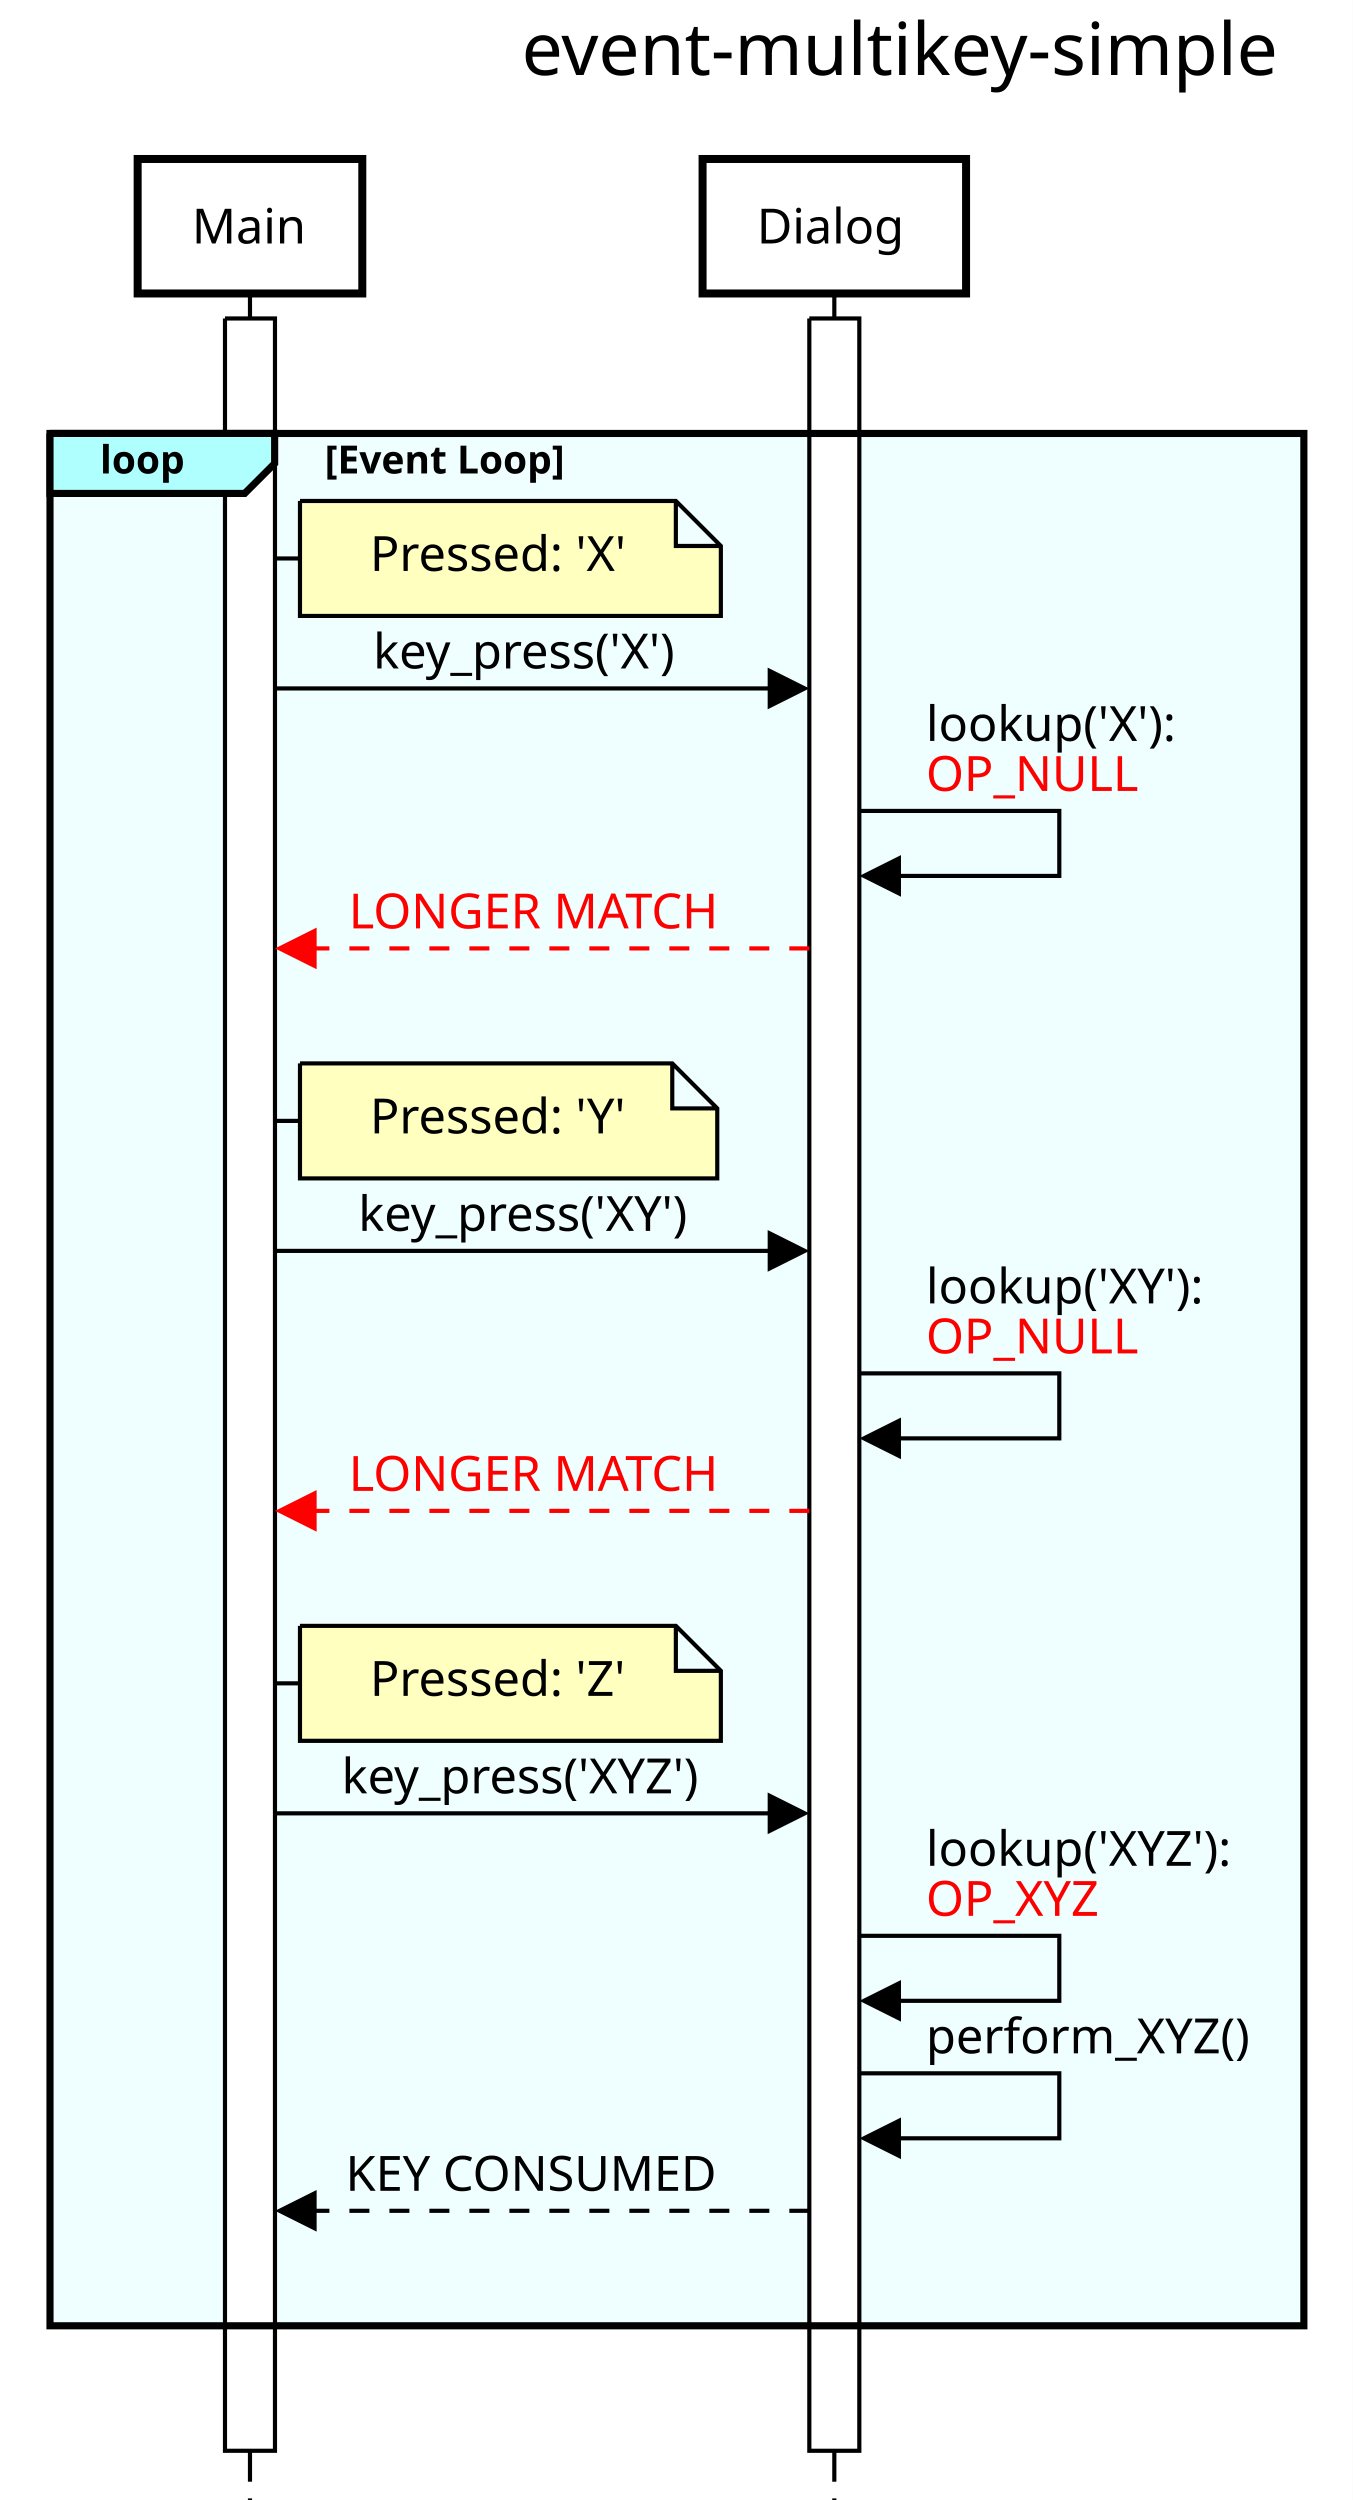
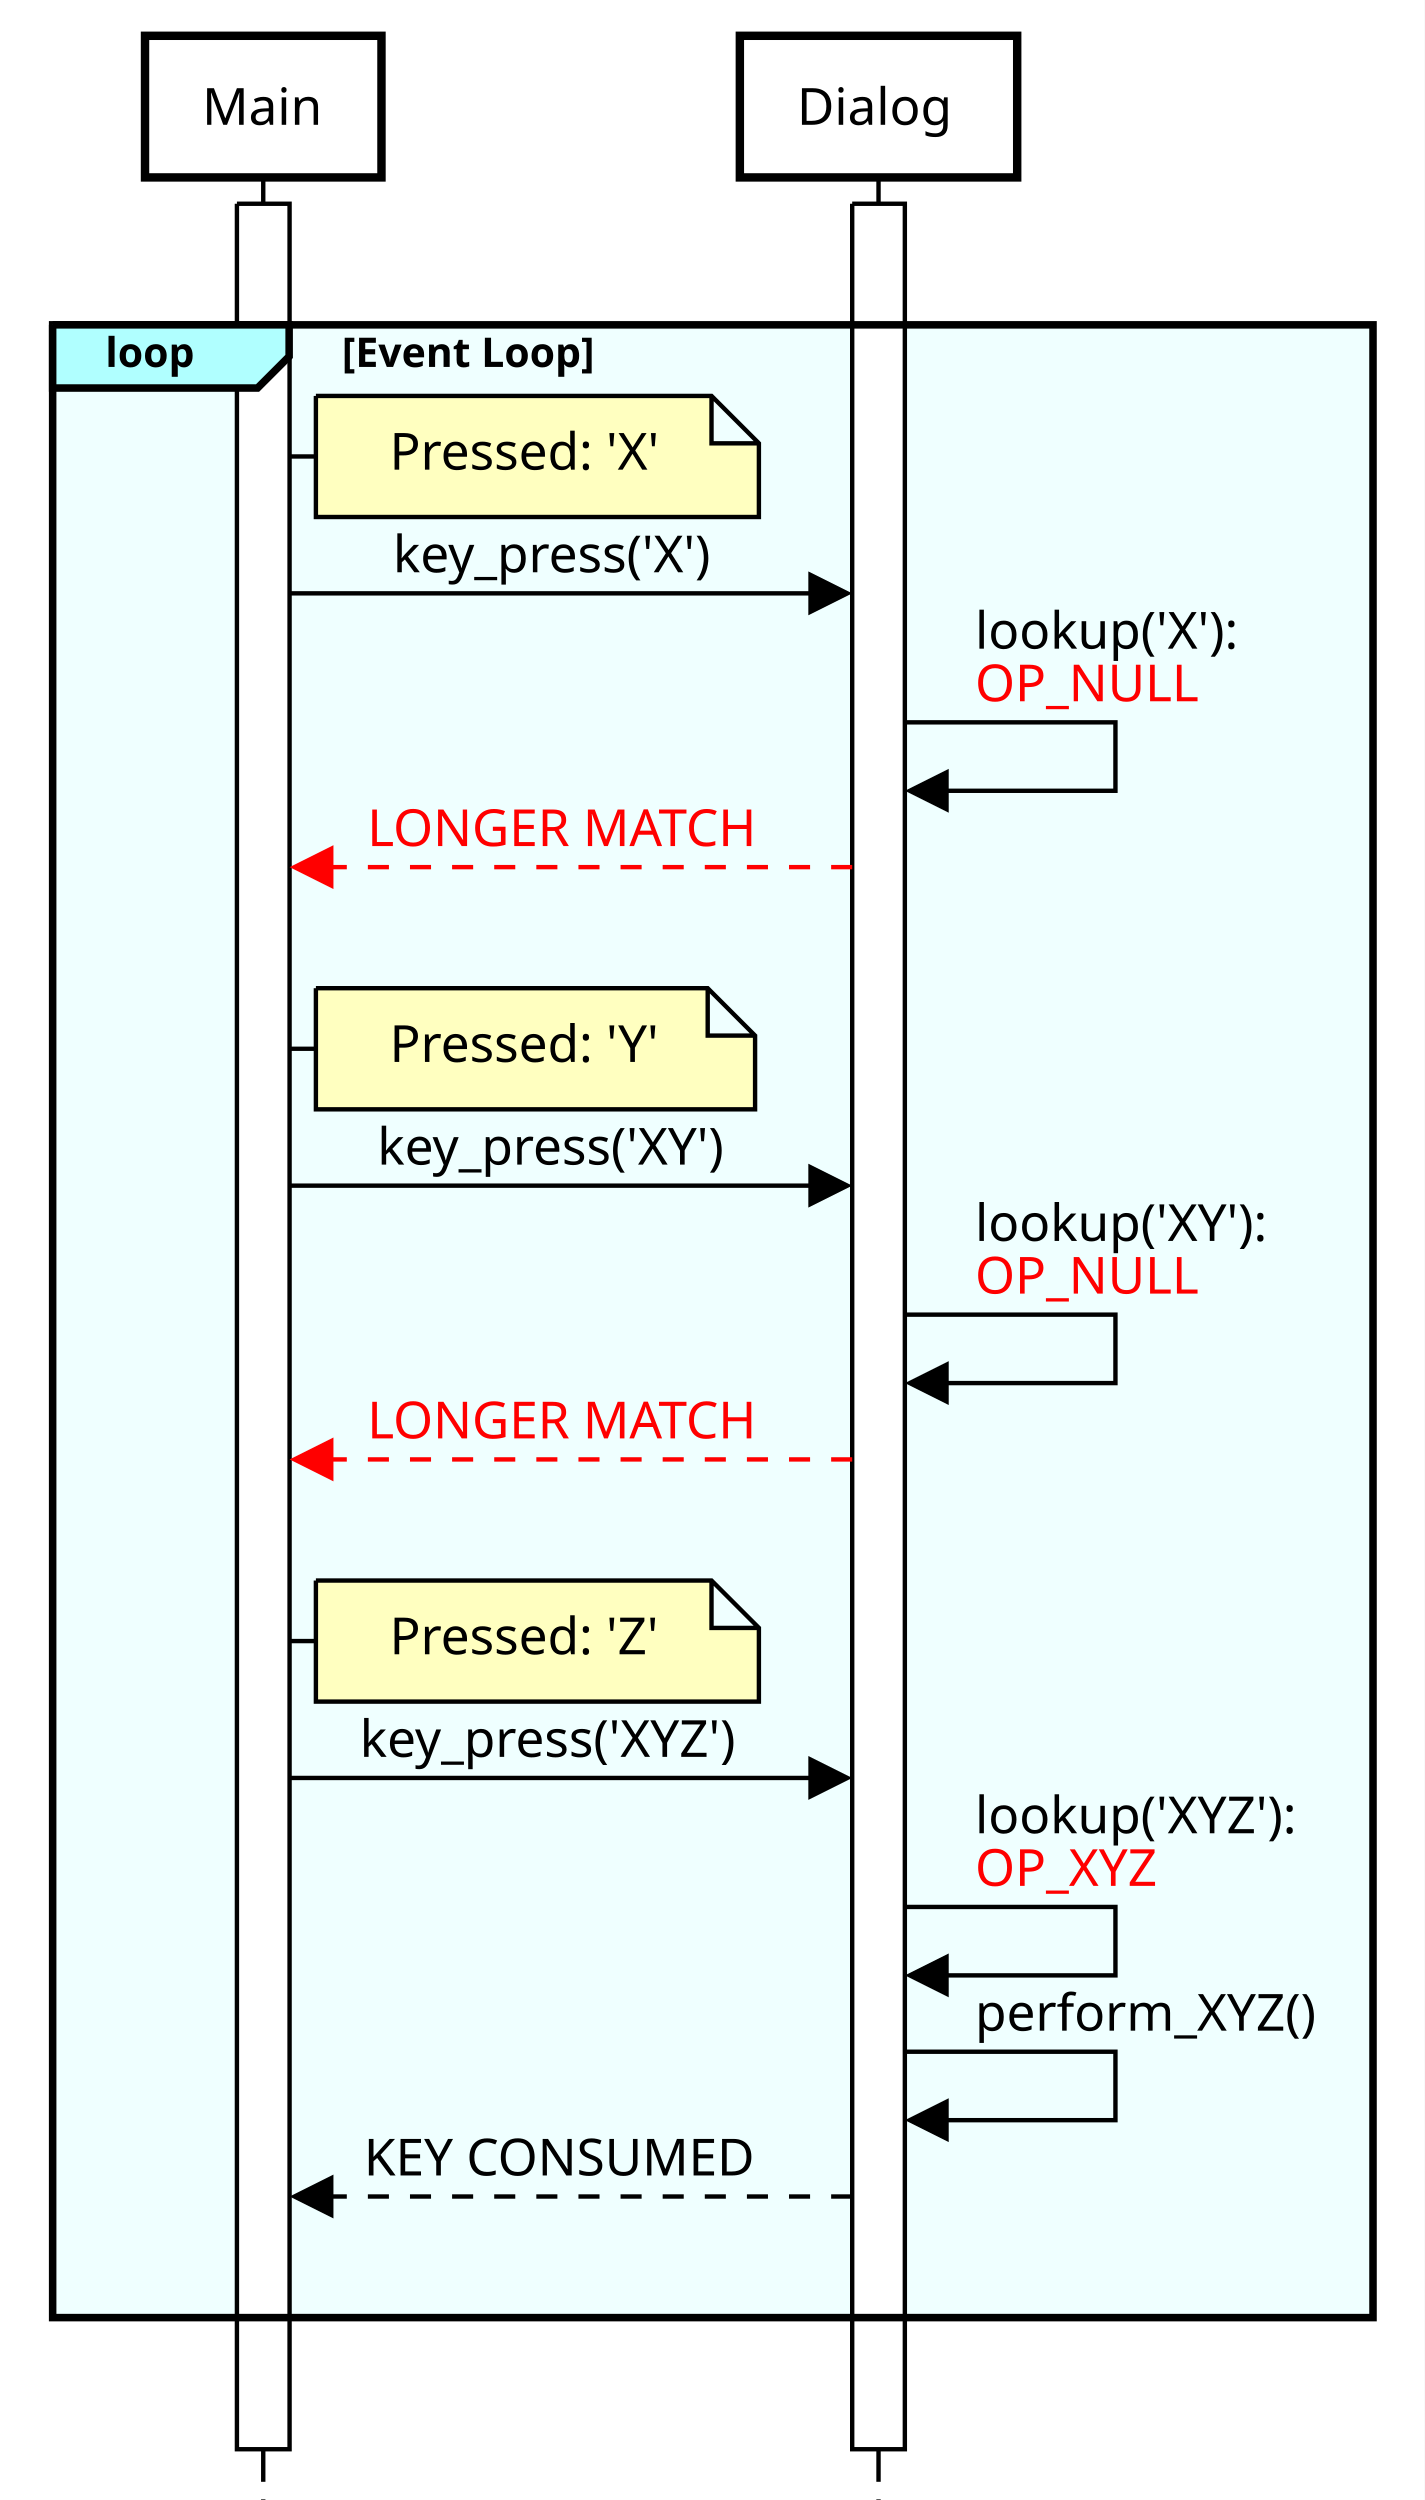
- <svg xmlns="http://www.w3.org/2000/svg" version="1.1" width="408" height="754">
+ <svg xmlns="http://www.w3.org/2000/svg" version="1.1" width="408" height="716">
  <defs />
  <g>
    <g />
    <g />
    <g />
    <g />
    <g />
    <g />
    <g />
    <g />
    <g />
    <g />
    <g />
    <g />
    <g />
    <g />
    <g />
    <g />
    <g />
    <g />
    <g>
-       <rect fill="white" stroke="none" x="0" y="0" width="408" height="754" />
-     </g>
-     <g>
-       <text fill="black" stroke="none" font-family="sans-serif" font-size="16.5pt" font-style="normal" font-weight="normal" text-decoration="normal" x="157.339" y="22.618" text-anchor="start" dominant-baseline="alphabetic" xml:space="preserve">event-multikey-simple</text>
-     </g>
-     <g>
-       <rect fill="rgb(239,255,255)" stroke="none" x="15.079" y="130.732" width="378.17" height="570.727" />
-     </g>
-     <g>
-       <path fill="none" stroke="black" paint-order="fill stroke markers" d=" M 75.393 88.512 L 75.393 754.234" stroke-miterlimit="10" stroke-width="1.257" stroke-dasharray="11.599,5.026" />
-       <path fill="none" stroke="black" paint-order="fill stroke markers" d=" M 251.632 88.512 L 251.632 754.234" stroke-miterlimit="10" stroke-width="1.257" stroke-dasharray="11.599,5.026" />
+       <rect fill="white" stroke="none" x="0" y="0" width="408" height="716" />
+     </g>
+     <g>
+       <rect fill="rgb(239,255,255)" stroke="none" x="15.079" y="93.035" width="378.15" height="570.727" />
+     </g>
+     <g>
+       <path fill="none" stroke="black" paint-order="fill stroke markers" d=" M 75.393 50.815 L 75.393 716.537" stroke-miterlimit="10" stroke-width="1.257" stroke-dasharray="11.599,5.026" />
+       <path fill="none" stroke="black" paint-order="fill stroke markers" d=" M 251.609 50.815 L 251.609 716.537" stroke-miterlimit="10" stroke-width="1.257" stroke-dasharray="11.599,5.026" />
    </g>
    <g>
      <path fill="none" stroke="none" />
      <g>
-         <path fill="white" stroke="black" paint-order="fill stroke markers" d=" M 41.516 47.95 L 109.27 47.95 L 109.27 88.512 L 41.516 88.512 L 41.516 47.95 Z" stroke-miterlimit="10" stroke-width="2.413" stroke-dasharray="" />
-       </g>
-       <g>
-         <text fill="black" stroke="none" font-family="sans-serif" font-size="11pt" font-style="normal" font-weight="normal" text-decoration="normal" x="57.877" y="73.433" text-anchor="start" dominant-baseline="alphabetic" xml:space="preserve">Main</text>
+         <path fill="white" stroke="black" paint-order="fill stroke markers" d=" M 41.533 10.253 L 109.254 10.253 L 109.254 50.815 L 41.533 50.815 L 41.533 10.253 Z" stroke-miterlimit="10" stroke-width="2.413" stroke-dasharray="" />
+       </g>
+       <g>
+         <text fill="black" stroke="none" font-family="sans-serif" font-size="11pt" font-style="normal" font-weight="normal" text-decoration="normal" x="57.893" y="35.736" text-anchor="start" dominant-baseline="alphabetic" xml:space="preserve">Main</text>
      </g>
      <path fill="none" stroke="none" />
      <g>
-         <path fill="white" stroke="black" paint-order="fill stroke markers" d=" M 211.896 47.95 L 291.367 47.95 L 291.367 88.512 L 211.896 88.512 L 211.896 47.95 Z" stroke-miterlimit="10" stroke-width="2.413" stroke-dasharray="" />
-       </g>
-       <g>
-         <text fill="black" stroke="none" font-family="sans-serif" font-size="11pt" font-style="normal" font-weight="normal" text-decoration="normal" x="228.257" y="73.433" text-anchor="start" dominant-baseline="alphabetic" xml:space="preserve">Dialog</text>
-       </g>
-     </g>
-     <g>
-       <path fill="white" stroke="black" paint-order="fill stroke markers" d=" M 67.854 96.051 L 82.933 96.051 L 82.933 739.155 L 67.854 739.155 L 67.854 96.051" stroke-miterlimit="10" stroke-width="1.257" stroke-dasharray="" />
-       <path fill="white" stroke="black" paint-order="fill stroke markers" d=" M 244.092 96.051 L 259.171 96.051 L 259.171 739.155 L 244.092 739.155 L 244.092 96.051" stroke-miterlimit="10" stroke-width="1.257" stroke-dasharray="" />
-       <path fill="#ffffc0" stroke="black" paint-order="fill stroke markers" d=" M 82.933 168.429 L 90.472 168.429 M 90.472 151.088 L 203.838 151.088 L 217.409 164.659 L 217.409 185.769 L 90.472 185.769 L 90.472 151.088 M 203.838 151.088 L 203.838 164.659 L 217.409 164.659" stroke-miterlimit="10" stroke-width="1.257" stroke-dasharray="" />
-       <g>
-         <text fill="black" stroke="none" font-family="sans-serif" font-size="11pt" font-style="normal" font-weight="normal" text-decoration="normal" x="111.582" y="172.198" text-anchor="start" dominant-baseline="alphabetic" xml:space="preserve">Pressed: 'X'</text>
-       </g>
-       <g>
-         <g>
-           <rect fill="rgb(239,255,255)" stroke="none" x="110.284" y="188.031" width="106.457" height="19.602" />
-         </g>
-         <text fill="black" stroke="none" font-family="sans-serif" font-size="11pt" font-style="normal" font-weight="normal" text-decoration="normal" x="112.546" y="201.602" text-anchor="start" dominant-baseline="alphabetic" xml:space="preserve">key_press('X')</text>
-       </g>
-       <g>
-         <path fill="none" stroke="black" paint-order="fill stroke markers" d=" M 82.933 207.633 L 241.579 207.633" stroke-miterlimit="10" stroke-width="1.257" stroke-dasharray="" />
-         <g transform="translate(244.0923,207.633) translate(-244.0923,-207.633)">
-           <path fill="black" stroke="none" paint-order="stroke fill markers" d=" M 231.527 201.35 L 244.092 207.633 L 231.527 213.916 Z" />
-         </g>
-       </g>
-       <g>
-         <g>
-           <rect fill="rgb(239,255,255)" stroke="none" x="277.014" y="209.895" width="87.74" height="19.602" />
-         </g>
-         <g>
-           <rect fill="rgb(239,255,255)" stroke="none" x="277.014" y="224.973" width="70.307" height="19.602" />
-         </g>
-         <text fill="black" stroke="none" font-family="sans-serif" font-size="11pt" font-style="normal" font-weight="normal" text-decoration="normal" x="279.276" y="223.466" text-anchor="start" dominant-baseline="alphabetic" xml:space="preserve">lookup('X'):</text>
-         <text fill="red" stroke="none" font-family="sans-serif" font-size="11pt" font-style="normal" font-weight="normal" text-decoration="normal" x="279.276" y="238.544" text-anchor="start" dominant-baseline="alphabetic" xml:space="preserve">OP_NULL</text>
-       </g>
-       <g>
-         <path fill="none" stroke="black" paint-order="fill stroke markers" d=" M 259.171 244.576 L 319.486 244.576 L 319.486 264.178 L 261.684 264.178" stroke-miterlimit="10" stroke-width="1.257" stroke-dasharray="" />
-         <g transform="translate(259.1709,264.1779) translate(-259.1709,-264.1779)">
-           <path fill="black" stroke="none" paint-order="stroke fill markers" d=" M 271.736 257.895 L 259.171 264.178 L 271.736 270.461 Z" />
-         </g>
-       </g>
-       <g>
-         <g>
-           <rect fill="rgb(239,255,255)" stroke="none" x="102.934" y="266.44" width="121.157" height="19.602" />
-         </g>
-         <text fill="red" stroke="none" font-family="sans-serif" font-size="11pt" font-style="normal" font-weight="normal" text-decoration="normal" x="105.196" y="280.011" text-anchor="start" dominant-baseline="alphabetic" xml:space="preserve">LONGER MATCH</text>
-       </g>
-       <g>
-         <path fill="none" stroke="red" paint-order="fill stroke markers" d=" M 244.092 286.042 L 85.446 286.042" stroke-miterlimit="10" stroke-width="1.257" stroke-dasharray="6.031" />
-         <g transform="translate(82.93257,286.042) translate(-82.93257,-286.042)">
-           <path fill="red" stroke="none" paint-order="stroke fill markers" d=" M 95.498 279.759 L 82.933 286.042 L 95.498 292.325 Z" />
-         </g>
-       </g>
-       <path fill="#ffffc0" stroke="black" paint-order="fill stroke markers" d=" M 82.933 338.063 L 90.472 338.063 M 90.472 320.723 L 202.755 320.723 L 216.325 334.294 L 216.325 355.404 L 90.472 355.404 L 90.472 320.723 M 202.755 320.723 L 202.755 334.294 L 216.325 334.294" stroke-miterlimit="10" stroke-width="1.257" stroke-dasharray="" />
-       <g>
-         <text fill="black" stroke="none" font-family="sans-serif" font-size="11pt" font-style="normal" font-weight="normal" text-decoration="normal" x="111.582" y="341.833" text-anchor="start" dominant-baseline="alphabetic" xml:space="preserve">Pressed: 'Y'</text>
-       </g>
-       <g>
-         <g>
-           <rect fill="rgb(239,255,255)" stroke="none" x="105.801" y="357.666" width="115.424" height="19.602" />
-         </g>
-         <text fill="black" stroke="none" font-family="sans-serif" font-size="11pt" font-style="normal" font-weight="normal" text-decoration="normal" x="108.062" y="371.236" text-anchor="start" dominant-baseline="alphabetic" xml:space="preserve">key_press('XY')</text>
-       </g>
-       <g>
-         <path fill="none" stroke="black" paint-order="fill stroke markers" d=" M 82.933 377.268 L 241.579 377.268" stroke-miterlimit="10" stroke-width="1.257" stroke-dasharray="" />
-         <g transform="translate(244.0923,377.2678) translate(-244.0923,-377.2678)">
-           <path fill="black" stroke="none" paint-order="stroke fill markers" d=" M 231.527 370.985 L 244.092 377.268 L 231.527 383.551 Z" />
-         </g>
-       </g>
-       <g>
-         <g>
-           <rect fill="rgb(239,255,255)" stroke="none" x="277.014" y="379.53" width="96.707" height="19.602" />
-         </g>
-         <g>
-           <rect fill="rgb(239,255,255)" stroke="none" x="277.014" y="394.608" width="70.307" height="19.602" />
-         </g>
-         <text fill="black" stroke="none" font-family="sans-serif" font-size="11pt" font-style="normal" font-weight="normal" text-decoration="normal" x="279.276" y="393.1" text-anchor="start" dominant-baseline="alphabetic" xml:space="preserve">lookup('XY'):</text>
-         <text fill="red" stroke="none" font-family="sans-serif" font-size="11pt" font-style="normal" font-weight="normal" text-decoration="normal" x="279.276" y="408.179" text-anchor="start" dominant-baseline="alphabetic" xml:space="preserve">OP_NULL</text>
-       </g>
-       <g>
-         <path fill="none" stroke="black" paint-order="fill stroke markers" d=" M 259.171 414.21 L 319.486 414.21 L 319.486 433.813 L 261.684 433.813" stroke-miterlimit="10" stroke-width="1.257" stroke-dasharray="" />
-         <g transform="translate(259.1709,433.8127) translate(-259.1709,-433.8127)">
-           <path fill="black" stroke="none" paint-order="stroke fill markers" d=" M 271.736 427.53 L 259.171 433.813 L 271.736 440.096 Z" />
-         </g>
-       </g>
-       <g>
-         <g>
-           <rect fill="rgb(239,255,255)" stroke="none" x="102.934" y="436.075" width="121.157" height="19.602" />
-         </g>
-         <text fill="red" stroke="none" font-family="sans-serif" font-size="11pt" font-style="normal" font-weight="normal" text-decoration="normal" x="105.196" y="449.645" text-anchor="start" dominant-baseline="alphabetic" xml:space="preserve">LONGER MATCH</text>
-       </g>
-       <g>
-         <path fill="none" stroke="red" paint-order="fill stroke markers" d=" M 244.092 455.677 L 85.446 455.677" stroke-miterlimit="10" stroke-width="1.257" stroke-dasharray="6.031" />
-         <g transform="translate(82.93257,455.6768) translate(-82.93257,-455.6768)">
-           <path fill="red" stroke="none" paint-order="stroke fill markers" d=" M 95.498 449.394 L 82.933 455.677 L 95.498 461.96 Z" />
-         </g>
-       </g>
-       <path fill="#ffffc0" stroke="black" paint-order="fill stroke markers" d=" M 82.933 507.698 L 90.472 507.698 M 90.472 490.358 L 203.838 490.358 L 217.409 503.928 L 217.409 525.039 L 90.472 525.039 L 90.472 490.358 M 203.838 490.358 L 203.838 503.928 L 217.409 503.928" stroke-miterlimit="10" stroke-width="1.257" stroke-dasharray="" />
-       <g>
-         <text fill="black" stroke="none" font-family="sans-serif" font-size="11pt" font-style="normal" font-weight="normal" text-decoration="normal" x="111.582" y="511.468" text-anchor="start" dominant-baseline="alphabetic" xml:space="preserve">Pressed: 'Z'</text>
-       </g>
-       <g>
-         <g>
-           <rect fill="rgb(239,255,255)" stroke="none" x="100.776" y="527.3" width="125.474" height="19.602" />
-         </g>
-         <text fill="black" stroke="none" font-family="sans-serif" font-size="11pt" font-style="normal" font-weight="normal" text-decoration="normal" x="103.037" y="540.871" text-anchor="start" dominant-baseline="alphabetic" xml:space="preserve">key_press('XYZ')</text>
-       </g>
-       <g>
-         <path fill="none" stroke="black" paint-order="fill stroke markers" d=" M 82.933 546.903 L 241.579 546.903" stroke-miterlimit="10" stroke-width="1.257" stroke-dasharray="" />
-         <g transform="translate(244.0923,546.9026) translate(-244.0923,-546.9026)">
-           <path fill="black" stroke="none" paint-order="stroke fill markers" d=" M 231.527 540.62 L 244.092 546.903 L 231.527 553.185 Z" />
-         </g>
-       </g>
-       <g>
-         <g>
-           <rect fill="rgb(239,255,255)" stroke="none" x="277.014" y="549.164" width="106.757" height="19.602" />
-         </g>
-         <g>
-           <rect fill="rgb(239,255,255)" stroke="none" x="277.014" y="564.243" width="61.324" height="19.602" />
-         </g>
-         <text fill="black" stroke="none" font-family="sans-serif" font-size="11pt" font-style="normal" font-weight="normal" text-decoration="normal" x="279.276" y="562.735" text-anchor="start" dominant-baseline="alphabetic" xml:space="preserve">lookup('XYZ'):</text>
-         <text fill="red" stroke="none" font-family="sans-serif" font-size="11pt" font-style="normal" font-weight="normal" text-decoration="normal" x="279.276" y="577.814" text-anchor="start" dominant-baseline="alphabetic" xml:space="preserve">OP_XYZ</text>
-       </g>
-       <g>
-         <path fill="none" stroke="black" paint-order="fill stroke markers" d=" M 259.171 583.845 L 319.486 583.845 L 319.486 603.448 L 261.684 603.448" stroke-miterlimit="10" stroke-width="1.257" stroke-dasharray="" />
-         <g transform="translate(259.1709,603.4475) translate(-259.1709,-603.4475)">
-           <path fill="black" stroke="none" paint-order="stroke fill markers" d=" M 271.736 597.165 L 259.171 603.448 L 271.736 609.73 Z" />
-         </g>
-       </g>
-       <g>
-         <g>
-           <rect fill="rgb(239,255,255)" stroke="none" x="277.014" y="605.709" width="110.957" height="19.602" />
-         </g>
-         <text fill="black" stroke="none" font-family="sans-serif" font-size="11pt" font-style="normal" font-weight="normal" text-decoration="normal" x="279.276" y="619.28" text-anchor="start" dominant-baseline="alphabetic" xml:space="preserve">perform_XYZ()</text>
-       </g>
-       <g>
-         <path fill="none" stroke="black" paint-order="fill stroke markers" d=" M 259.171 625.312 L 319.486 625.312 L 319.486 644.914 L 261.684 644.914" stroke-miterlimit="10" stroke-width="1.257" stroke-dasharray="" />
-         <g transform="translate(259.1709,644.9138) translate(-259.1709,-644.9138)">
-           <path fill="black" stroke="none" paint-order="stroke fill markers" d=" M 271.736 638.631 L 259.171 644.914 L 271.736 651.197 Z" />
-         </g>
-       </g>
-       <g>
-         <g>
-           <rect fill="rgb(239,255,255)" stroke="none" x="101.959" y="647.176" width="123.107" height="19.602" />
-         </g>
-         <text fill="black" stroke="none" font-family="sans-serif" font-size="11pt" font-style="normal" font-weight="normal" text-decoration="normal" x="104.221" y="660.746" text-anchor="start" dominant-baseline="alphabetic" xml:space="preserve">KEY CONSUMED</text>
-       </g>
-       <g>
-         <path fill="none" stroke="black" paint-order="fill stroke markers" d=" M 244.092 666.778 L 85.446 666.778" stroke-miterlimit="10" stroke-width="1.257" stroke-dasharray="6.031" />
-         <g transform="translate(82.93257,666.7779) translate(-82.93257,-666.7779)">
-           <path fill="black" stroke="none" paint-order="stroke fill markers" d=" M 95.498 660.495 L 82.933 666.778 L 95.498 673.061 Z" />
+         <path fill="white" stroke="black" paint-order="fill stroke markers" d=" M 211.894 10.253 L 291.324 10.253 L 291.324 50.815 L 211.894 50.815 L 211.894 10.253 Z" stroke-miterlimit="10" stroke-width="2.413" stroke-dasharray="" />
+       </g>
+       <g>
+         <text fill="black" stroke="none" font-family="sans-serif" font-size="11pt" font-style="normal" font-weight="normal" text-decoration="normal" x="228.254" y="35.736" text-anchor="start" dominant-baseline="alphabetic" xml:space="preserve">Dialog</text>
+       </g>
+     </g>
+     <g>
+       <path fill="white" stroke="black" paint-order="fill stroke markers" d=" M 67.854 58.354 L 82.933 58.354 L 82.933 701.459 L 67.854 701.459 L 67.854 58.354" stroke-miterlimit="10" stroke-width="1.257" stroke-dasharray="" />
+       <path fill="white" stroke="black" paint-order="fill stroke markers" d=" M 244.07 58.354 L 259.148 58.354 L 259.148 701.459 L 244.07 701.459 L 244.07 58.354" stroke-miterlimit="10" stroke-width="1.257" stroke-dasharray="" />
+       <path fill="#ffffc0" stroke="black" paint-order="fill stroke markers" d=" M 82.933 130.732 L 90.472 130.732 M 90.472 113.391 L 203.776 113.391 L 217.347 126.962 L 217.347 148.072 L 90.472 148.072 L 90.472 113.391 M 203.776 113.391 L 203.776 126.962 L 217.347 126.962" stroke-miterlimit="10" stroke-width="1.257" stroke-dasharray="" />
+       <g>
+         <text fill="black" stroke="none" font-family="sans-serif" font-size="11pt" font-style="normal" font-weight="normal" text-decoration="normal" x="111.582" y="134.502" text-anchor="start" dominant-baseline="alphabetic" xml:space="preserve">Pressed: 'X'</text>
+       </g>
+       <g>
+         <g>
+           <rect fill="rgb(239,255,255)" stroke="none" x="110.285" y="150.334" width="106.433" height="19.602" />
+         </g>
+         <text fill="black" stroke="none" font-family="sans-serif" font-size="11pt" font-style="normal" font-weight="normal" text-decoration="normal" x="112.547" y="163.905" text-anchor="start" dominant-baseline="alphabetic" xml:space="preserve">key_press('X')</text>
+       </g>
+       <g>
+         <path fill="none" stroke="black" paint-order="fill stroke markers" d=" M 82.933 169.936 L 241.556 169.936" stroke-miterlimit="10" stroke-width="1.257" stroke-dasharray="" />
+         <g transform="translate(244.0696,169.9364) translate(-244.0696,-169.9364)">
+           <path fill="black" stroke="none" paint-order="stroke fill markers" d=" M 231.504 163.654 L 244.07 169.936 L 231.504 176.219 Z" />
+         </g>
+       </g>
+       <g>
+         <g>
+           <rect fill="rgb(239,255,255)" stroke="none" x="276.991" y="172.198" width="87.724" height="19.602" />
+         </g>
+         <g>
+           <rect fill="rgb(239,255,255)" stroke="none" x="276.991" y="187.277" width="70.342" height="19.602" />
+         </g>
+         <text fill="black" stroke="none" font-family="sans-serif" font-size="11pt" font-style="normal" font-weight="normal" text-decoration="normal" x="279.253" y="185.769" text-anchor="start" dominant-baseline="alphabetic" xml:space="preserve">lookup('X'):</text>
+         <text fill="red" stroke="none" font-family="sans-serif" font-size="11pt" font-style="normal" font-weight="normal" text-decoration="normal" x="279.253" y="200.848" text-anchor="start" dominant-baseline="alphabetic" xml:space="preserve">OP_NULL</text>
+       </g>
+       <g>
+         <path fill="none" stroke="black" paint-order="fill stroke markers" d=" M 259.148 206.879 L 319.463 206.879 L 319.463 226.481 L 261.661 226.481" stroke-miterlimit="10" stroke-width="1.257" stroke-dasharray="" />
+         <g transform="translate(259.1482,226.4813) translate(-259.1482,-226.4813)">
+           <path fill="black" stroke="none" paint-order="stroke fill markers" d=" M 271.714 220.199 L 259.148 226.481 L 271.714 232.764 Z" />
+         </g>
+       </g>
+       <g>
+         <g>
+           <rect fill="rgb(239,255,255)" stroke="none" x="102.93" y="228.743" width="121.142" height="19.602" />
+         </g>
+         <text fill="red" stroke="none" font-family="sans-serif" font-size="11pt" font-style="normal" font-weight="normal" text-decoration="normal" x="105.192" y="242.314" text-anchor="start" dominant-baseline="alphabetic" xml:space="preserve">LONGER MATCH</text>
+       </g>
+       <g>
+         <path fill="none" stroke="red" paint-order="fill stroke markers" d=" M 244.07 248.345 L 85.446 248.345" stroke-miterlimit="10" stroke-width="1.257" stroke-dasharray="6.031" />
+         <g transform="translate(82.93257,248.3454) translate(-82.93257,-248.3454)">
+           <path fill="red" stroke="none" paint-order="stroke fill markers" d=" M 95.498 242.063 L 82.933 248.345 L 95.498 254.628 Z" />
+         </g>
+       </g>
+       <path fill="#ffffc0" stroke="black" paint-order="fill stroke markers" d=" M 82.933 300.367 L 90.472 300.367 M 90.472 283.026 L 202.685 283.026 L 216.256 296.597 L 216.256 317.707 L 90.472 317.707 L 90.472 283.026 M 202.685 283.026 L 202.685 296.597 L 216.256 296.597" stroke-miterlimit="10" stroke-width="1.257" stroke-dasharray="" />
+       <g>
+         <text fill="black" stroke="none" font-family="sans-serif" font-size="11pt" font-style="normal" font-weight="normal" text-decoration="normal" x="111.582" y="304.136" text-anchor="start" dominant-baseline="alphabetic" xml:space="preserve">Pressed: 'Y'</text>
+       </g>
+       <g>
+         <g>
+           <rect fill="rgb(239,255,255)" stroke="none" x="105.803" y="319.969" width="115.396" height="19.602" />
+         </g>
+         <text fill="black" stroke="none" font-family="sans-serif" font-size="11pt" font-style="normal" font-weight="normal" text-decoration="normal" x="108.065" y="333.54" text-anchor="start" dominant-baseline="alphabetic" xml:space="preserve">key_press('XY')</text>
+       </g>
+       <g>
+         <path fill="none" stroke="black" paint-order="fill stroke markers" d=" M 82.933 339.571 L 241.556 339.571" stroke-miterlimit="10" stroke-width="1.257" stroke-dasharray="" />
+         <g transform="translate(244.0696,339.5712) translate(-244.0696,-339.5712)">
+           <path fill="black" stroke="none" paint-order="stroke fill markers" d=" M 231.504 333.288 L 244.07 339.571 L 231.504 345.854 Z" />
+         </g>
+       </g>
+       <g>
+         <g>
+           <rect fill="rgb(239,255,255)" stroke="none" x="276.991" y="341.833" width="96.687" height="19.602" />
+         </g>
+         <g>
+           <rect fill="rgb(239,255,255)" stroke="none" x="276.991" y="356.912" width="70.342" height="19.602" />
+         </g>
+         <text fill="black" stroke="none" font-family="sans-serif" font-size="11pt" font-style="normal" font-weight="normal" text-decoration="normal" x="279.253" y="355.404" text-anchor="start" dominant-baseline="alphabetic" xml:space="preserve">lookup('XY'):</text>
+         <text fill="red" stroke="none" font-family="sans-serif" font-size="11pt" font-style="normal" font-weight="normal" text-decoration="normal" x="279.253" y="370.482" text-anchor="start" dominant-baseline="alphabetic" xml:space="preserve">OP_NULL</text>
+       </g>
+       <g>
+         <path fill="none" stroke="black" paint-order="fill stroke markers" d=" M 259.148 376.514 L 319.463 376.514 L 319.463 396.116 L 261.661 396.116" stroke-miterlimit="10" stroke-width="1.257" stroke-dasharray="" />
+         <g transform="translate(259.1482,396.1161) translate(-259.1482,-396.1161)">
+           <path fill="black" stroke="none" paint-order="stroke fill markers" d=" M 271.714 389.833 L 259.148 396.116 L 271.714 402.399 Z" />
+         </g>
+       </g>
+       <g>
+         <g>
+           <rect fill="rgb(239,255,255)" stroke="none" x="102.93" y="398.378" width="121.142" height="19.602" />
+         </g>
+         <text fill="red" stroke="none" font-family="sans-serif" font-size="11pt" font-style="normal" font-weight="normal" text-decoration="normal" x="105.192" y="411.949" text-anchor="start" dominant-baseline="alphabetic" xml:space="preserve">LONGER MATCH</text>
+       </g>
+       <g>
+         <path fill="none" stroke="red" paint-order="fill stroke markers" d=" M 244.07 417.98 L 85.446 417.98" stroke-miterlimit="10" stroke-width="1.257" stroke-dasharray="6.031" />
+         <g transform="translate(82.93257,417.9802) translate(-82.93257,-417.9802)">
+           <path fill="red" stroke="none" paint-order="stroke fill markers" d=" M 95.498 411.697 L 82.933 417.98 L 95.498 424.263 Z" />
+         </g>
+       </g>
+       <path fill="#ffffc0" stroke="black" paint-order="fill stroke markers" d=" M 82.933 470.001 L 90.472 470.001 M 90.472 452.661 L 203.776 452.661 L 217.347 466.232 L 217.347 487.342 L 90.472 487.342 L 90.472 452.661 M 203.776 452.661 L 203.776 466.232 L 217.347 466.232" stroke-miterlimit="10" stroke-width="1.257" stroke-dasharray="" />
+       <g>
+         <text fill="black" stroke="none" font-family="sans-serif" font-size="11pt" font-style="normal" font-weight="normal" text-decoration="normal" x="111.582" y="473.771" text-anchor="start" dominant-baseline="alphabetic" xml:space="preserve">Pressed: 'Z'</text>
+       </g>
+       <g>
+         <g>
+           <rect fill="rgb(239,255,255)" stroke="none" x="100.776" y="489.604" width="125.451" height="19.602" />
+         </g>
+         <text fill="black" stroke="none" font-family="sans-serif" font-size="11pt" font-style="normal" font-weight="normal" text-decoration="normal" x="103.037" y="503.175" text-anchor="start" dominant-baseline="alphabetic" xml:space="preserve">key_press('XYZ')</text>
+       </g>
+       <g>
+         <path fill="none" stroke="black" paint-order="fill stroke markers" d=" M 82.933 509.206 L 241.556 509.206" stroke-miterlimit="10" stroke-width="1.257" stroke-dasharray="" />
+         <g transform="translate(244.0696,509.206) translate(-244.0696,-509.206)">
+           <path fill="black" stroke="none" paint-order="stroke fill markers" d=" M 231.504 502.923 L 244.07 509.206 L 231.504 515.489 Z" />
+         </g>
+       </g>
+       <g>
+         <g>
+           <rect fill="rgb(239,255,255)" stroke="none" x="276.991" y="511.468" width="106.742" height="19.602" />
+         </g>
+         <g>
+           <rect fill="rgb(239,255,255)" stroke="none" x="276.991" y="526.546" width="61.324" height="19.602" />
+         </g>
+         <text fill="black" stroke="none" font-family="sans-serif" font-size="11pt" font-style="normal" font-weight="normal" text-decoration="normal" x="279.253" y="525.039" text-anchor="start" dominant-baseline="alphabetic" xml:space="preserve">lookup('XYZ'):</text>
+         <text fill="red" stroke="none" font-family="sans-serif" font-size="11pt" font-style="normal" font-weight="normal" text-decoration="normal" x="279.253" y="540.117" text-anchor="start" dominant-baseline="alphabetic" xml:space="preserve">OP_XYZ</text>
+       </g>
+       <g>
+         <path fill="none" stroke="black" paint-order="fill stroke markers" d=" M 259.148 546.149 L 319.463 546.149 L 319.463 565.751 L 261.661 565.751" stroke-miterlimit="10" stroke-width="1.257" stroke-dasharray="" />
+         <g transform="translate(259.1482,565.7509) translate(-259.1482,-565.7509)">
+           <path fill="black" stroke="none" paint-order="stroke fill markers" d=" M 271.714 559.468 L 259.148 565.751 L 271.714 572.034 Z" />
+         </g>
+       </g>
+       <g>
+         <g>
+           <rect fill="rgb(239,255,255)" stroke="none" x="276.991" y="568.013" width="110.96" height="19.602" />
+         </g>
+         <text fill="black" stroke="none" font-family="sans-serif" font-size="11pt" font-style="normal" font-weight="normal" text-decoration="normal" x="279.253" y="581.583" text-anchor="start" dominant-baseline="alphabetic" xml:space="preserve">perform_XYZ()</text>
+       </g>
+       <g>
+         <path fill="none" stroke="black" paint-order="fill stroke markers" d=" M 259.148 587.615 L 319.463 587.615 L 319.463 607.217 L 261.661 607.217" stroke-miterlimit="10" stroke-width="1.257" stroke-dasharray="" />
+         <g transform="translate(259.1482,607.2172) translate(-259.1482,-607.2172)">
+           <path fill="black" stroke="none" paint-order="stroke fill markers" d=" M 271.714 600.934 L 259.148 607.217 L 271.714 613.5 Z" />
+         </g>
+       </g>
+       <g>
+         <g>
+           <rect fill="rgb(239,255,255)" stroke="none" x="101.957" y="609.479" width="123.087" height="19.602" />
+         </g>
+         <text fill="black" stroke="none" font-family="sans-serif" font-size="11pt" font-style="normal" font-weight="normal" text-decoration="normal" x="104.219" y="623.05" text-anchor="start" dominant-baseline="alphabetic" xml:space="preserve">KEY CONSUMED</text>
+       </g>
+       <g>
+         <path fill="none" stroke="black" paint-order="fill stroke markers" d=" M 244.07 629.081 L 85.446 629.081" stroke-miterlimit="10" stroke-width="1.257" stroke-dasharray="6.031" />
+         <g transform="translate(82.93257,629.0812) translate(-82.93257,-629.0812)">
+           <path fill="black" stroke="none" paint-order="stroke fill markers" d=" M 95.498 622.798 L 82.933 629.081 L 95.498 635.364 Z" />
        </g>
      </g>
      <g>
        <g />
-         <path fill="none" stroke="black" paint-order="fill stroke markers" d=" M 15.079 130.732 L 393.248 130.732 L 393.248 701.459 L 15.079 701.459 L 15.079 130.732 Z" stroke-miterlimit="10" stroke-width="2.154" stroke-dasharray="" />
-         <path fill="#b0ffff" stroke="black" paint-order="fill stroke markers" d=" M 15.079 130.732 L 15.079 148.826 L 73.786 148.826 L 82.833 139.779 L 82.833 130.732 L 15.079 130.732" stroke-miterlimit="10" stroke-width="2.154" stroke-dasharray="" />
-         <text fill="black" stroke="none" font-family="sans-serif" font-size="8.8pt" font-style="normal" font-weight="bold" text-decoration="normal" x="30.157" y="142.795" text-anchor="start" dominant-baseline="alphabetic" xml:space="preserve">loop</text>
-         <text fill="black" stroke="none" font-family="sans-serif" font-size="8.8pt" font-style="normal" font-weight="bold" text-decoration="normal" x="97.912" y="142.795" text-anchor="start" dominant-baseline="alphabetic" xml:space="preserve">[Event Loop]</text>
+         <path fill="none" stroke="black" paint-order="fill stroke markers" d=" M 15.079 93.035 L 393.229 93.035 L 393.229 663.762 L 15.079 663.762 L 15.079 93.035 Z" stroke-miterlimit="10" stroke-width="2.154" stroke-dasharray="" />
+         <path fill="#b0ffff" stroke="black" paint-order="fill stroke markers" d=" M 15.079 93.035 L 15.079 111.13 L 73.763 111.13 L 82.81 102.082 L 82.81 93.035 L 15.079 93.035" stroke-miterlimit="10" stroke-width="2.154" stroke-dasharray="" />
+         <text fill="black" stroke="none" font-family="sans-serif" font-size="8.8pt" font-style="normal" font-weight="bold" text-decoration="normal" x="30.157" y="105.098" text-anchor="start" dominant-baseline="alphabetic" xml:space="preserve">loop</text>
+         <text fill="black" stroke="none" font-family="sans-serif" font-size="8.8pt" font-style="normal" font-weight="bold" text-decoration="normal" x="97.889" y="105.098" text-anchor="start" dominant-baseline="alphabetic" xml:space="preserve">[Event Loop]</text>
      </g>
    </g>
  </g>
</svg>
